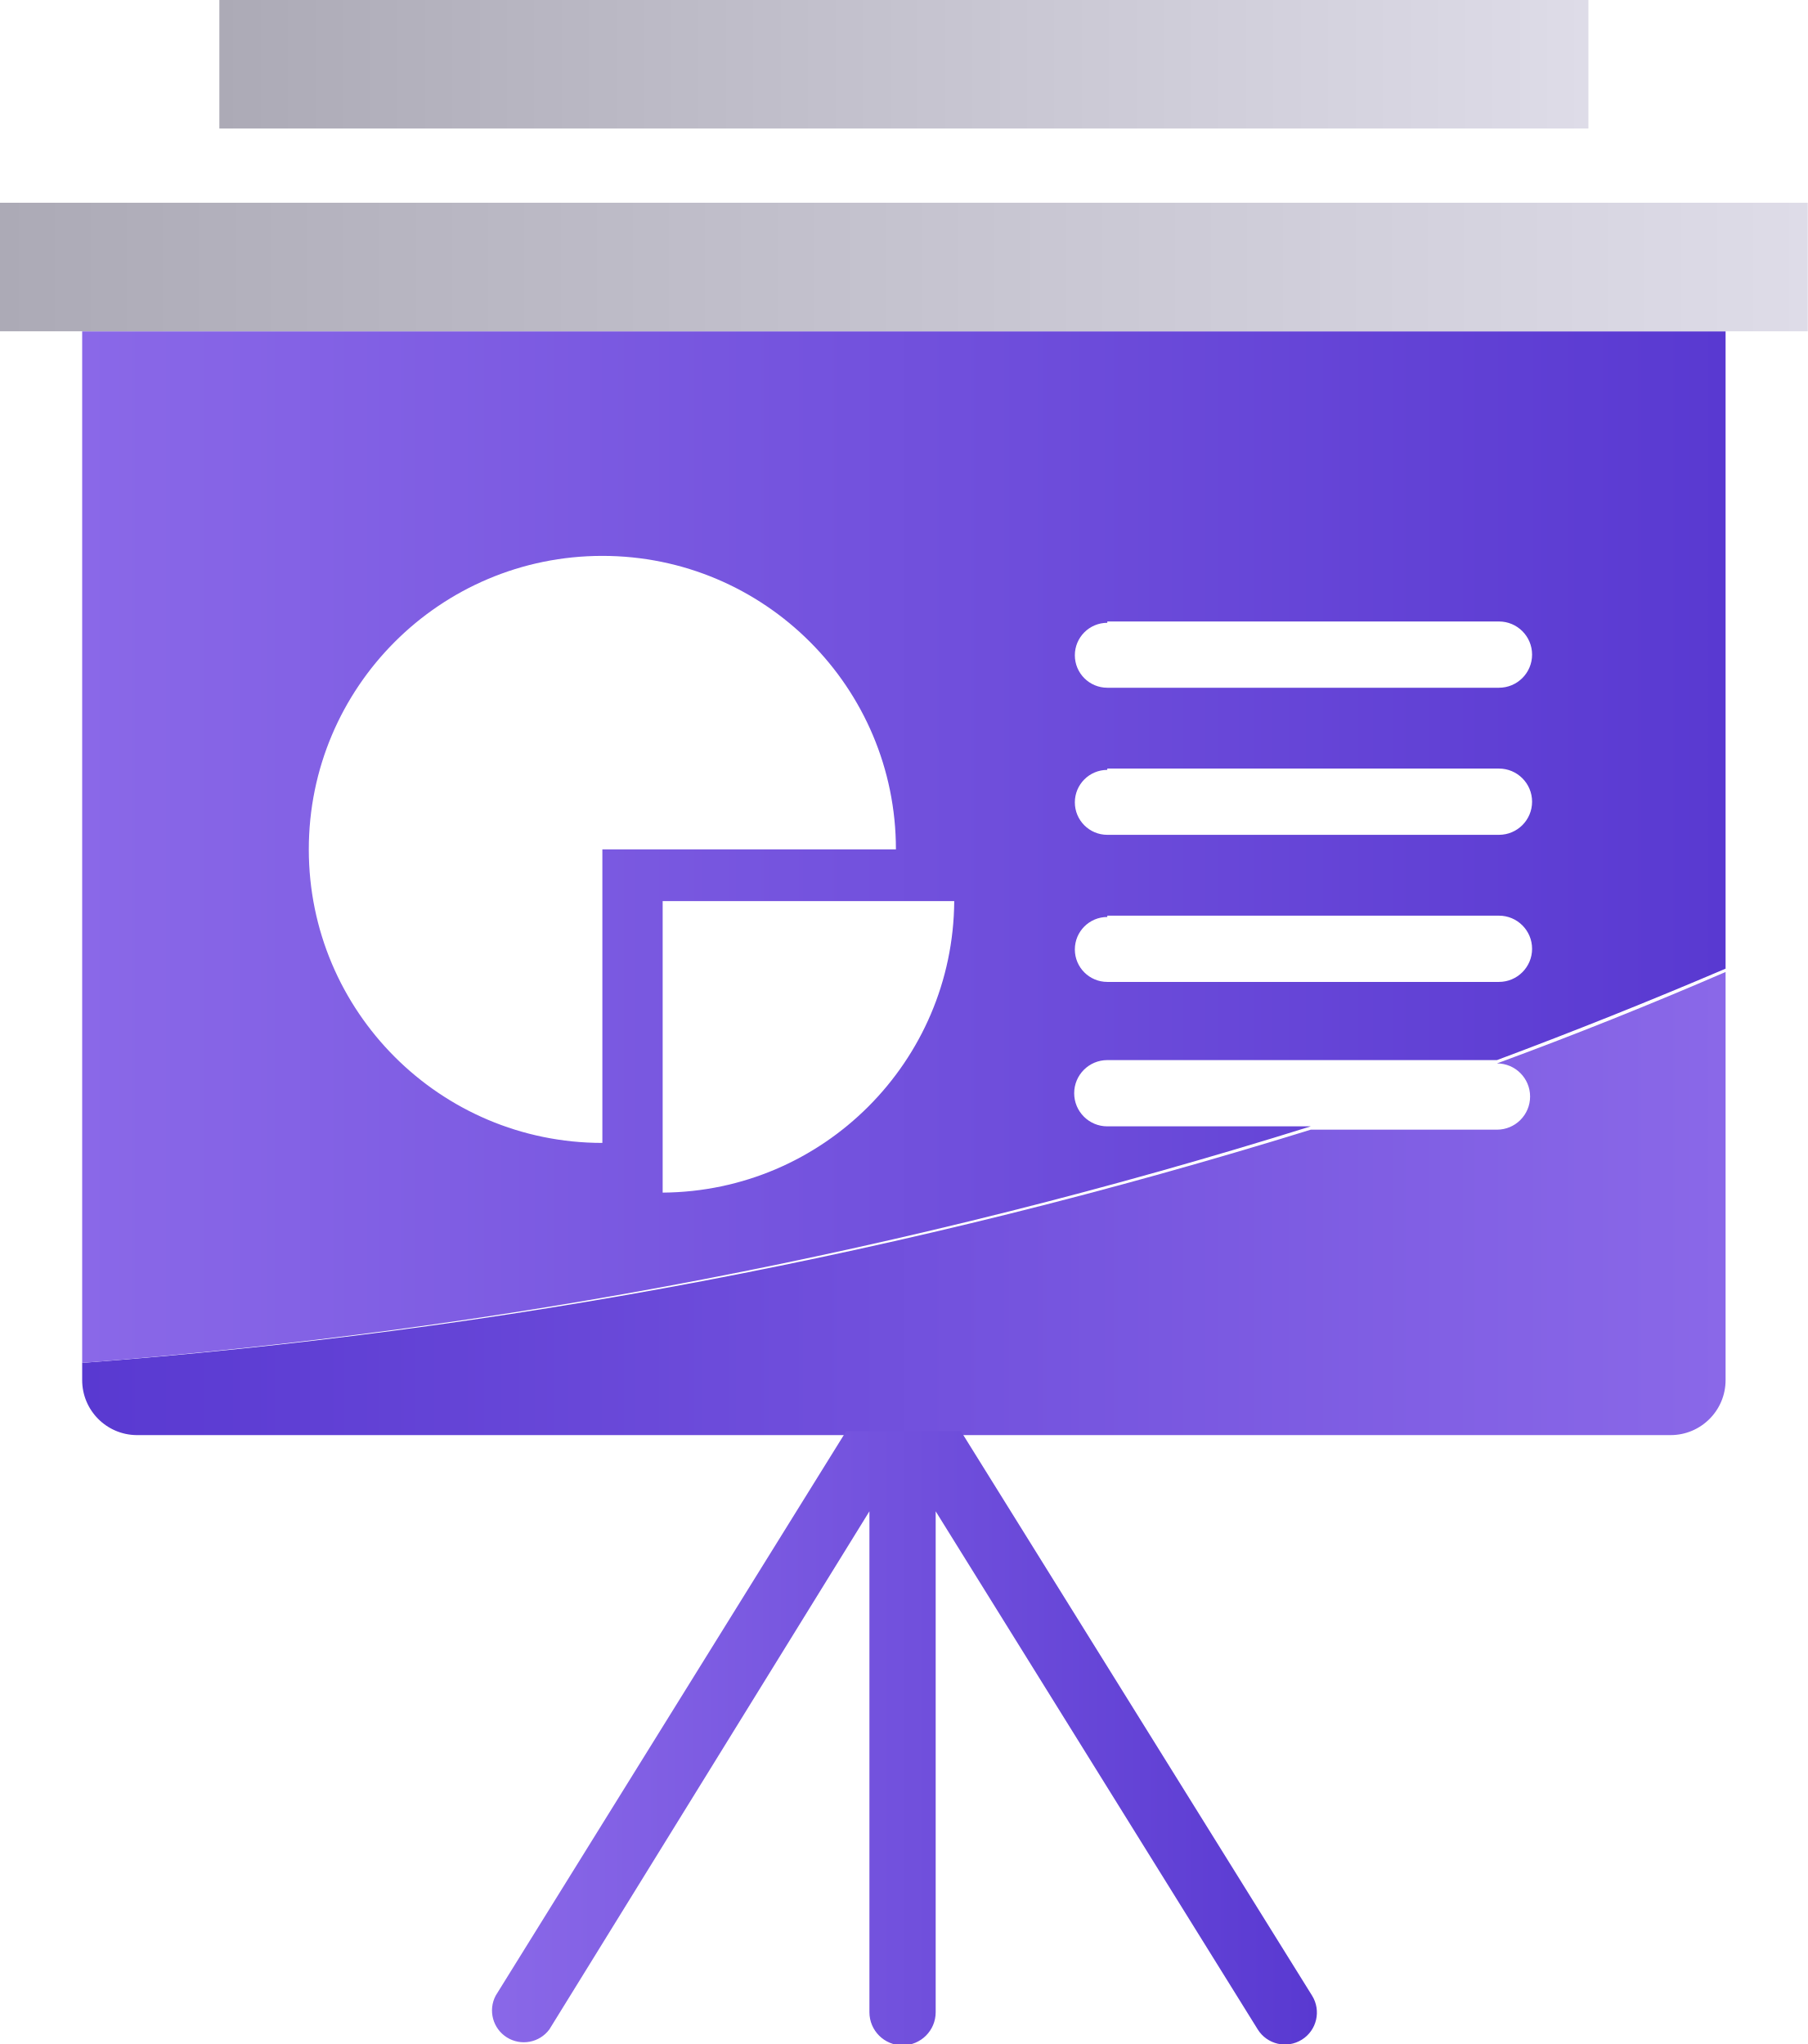
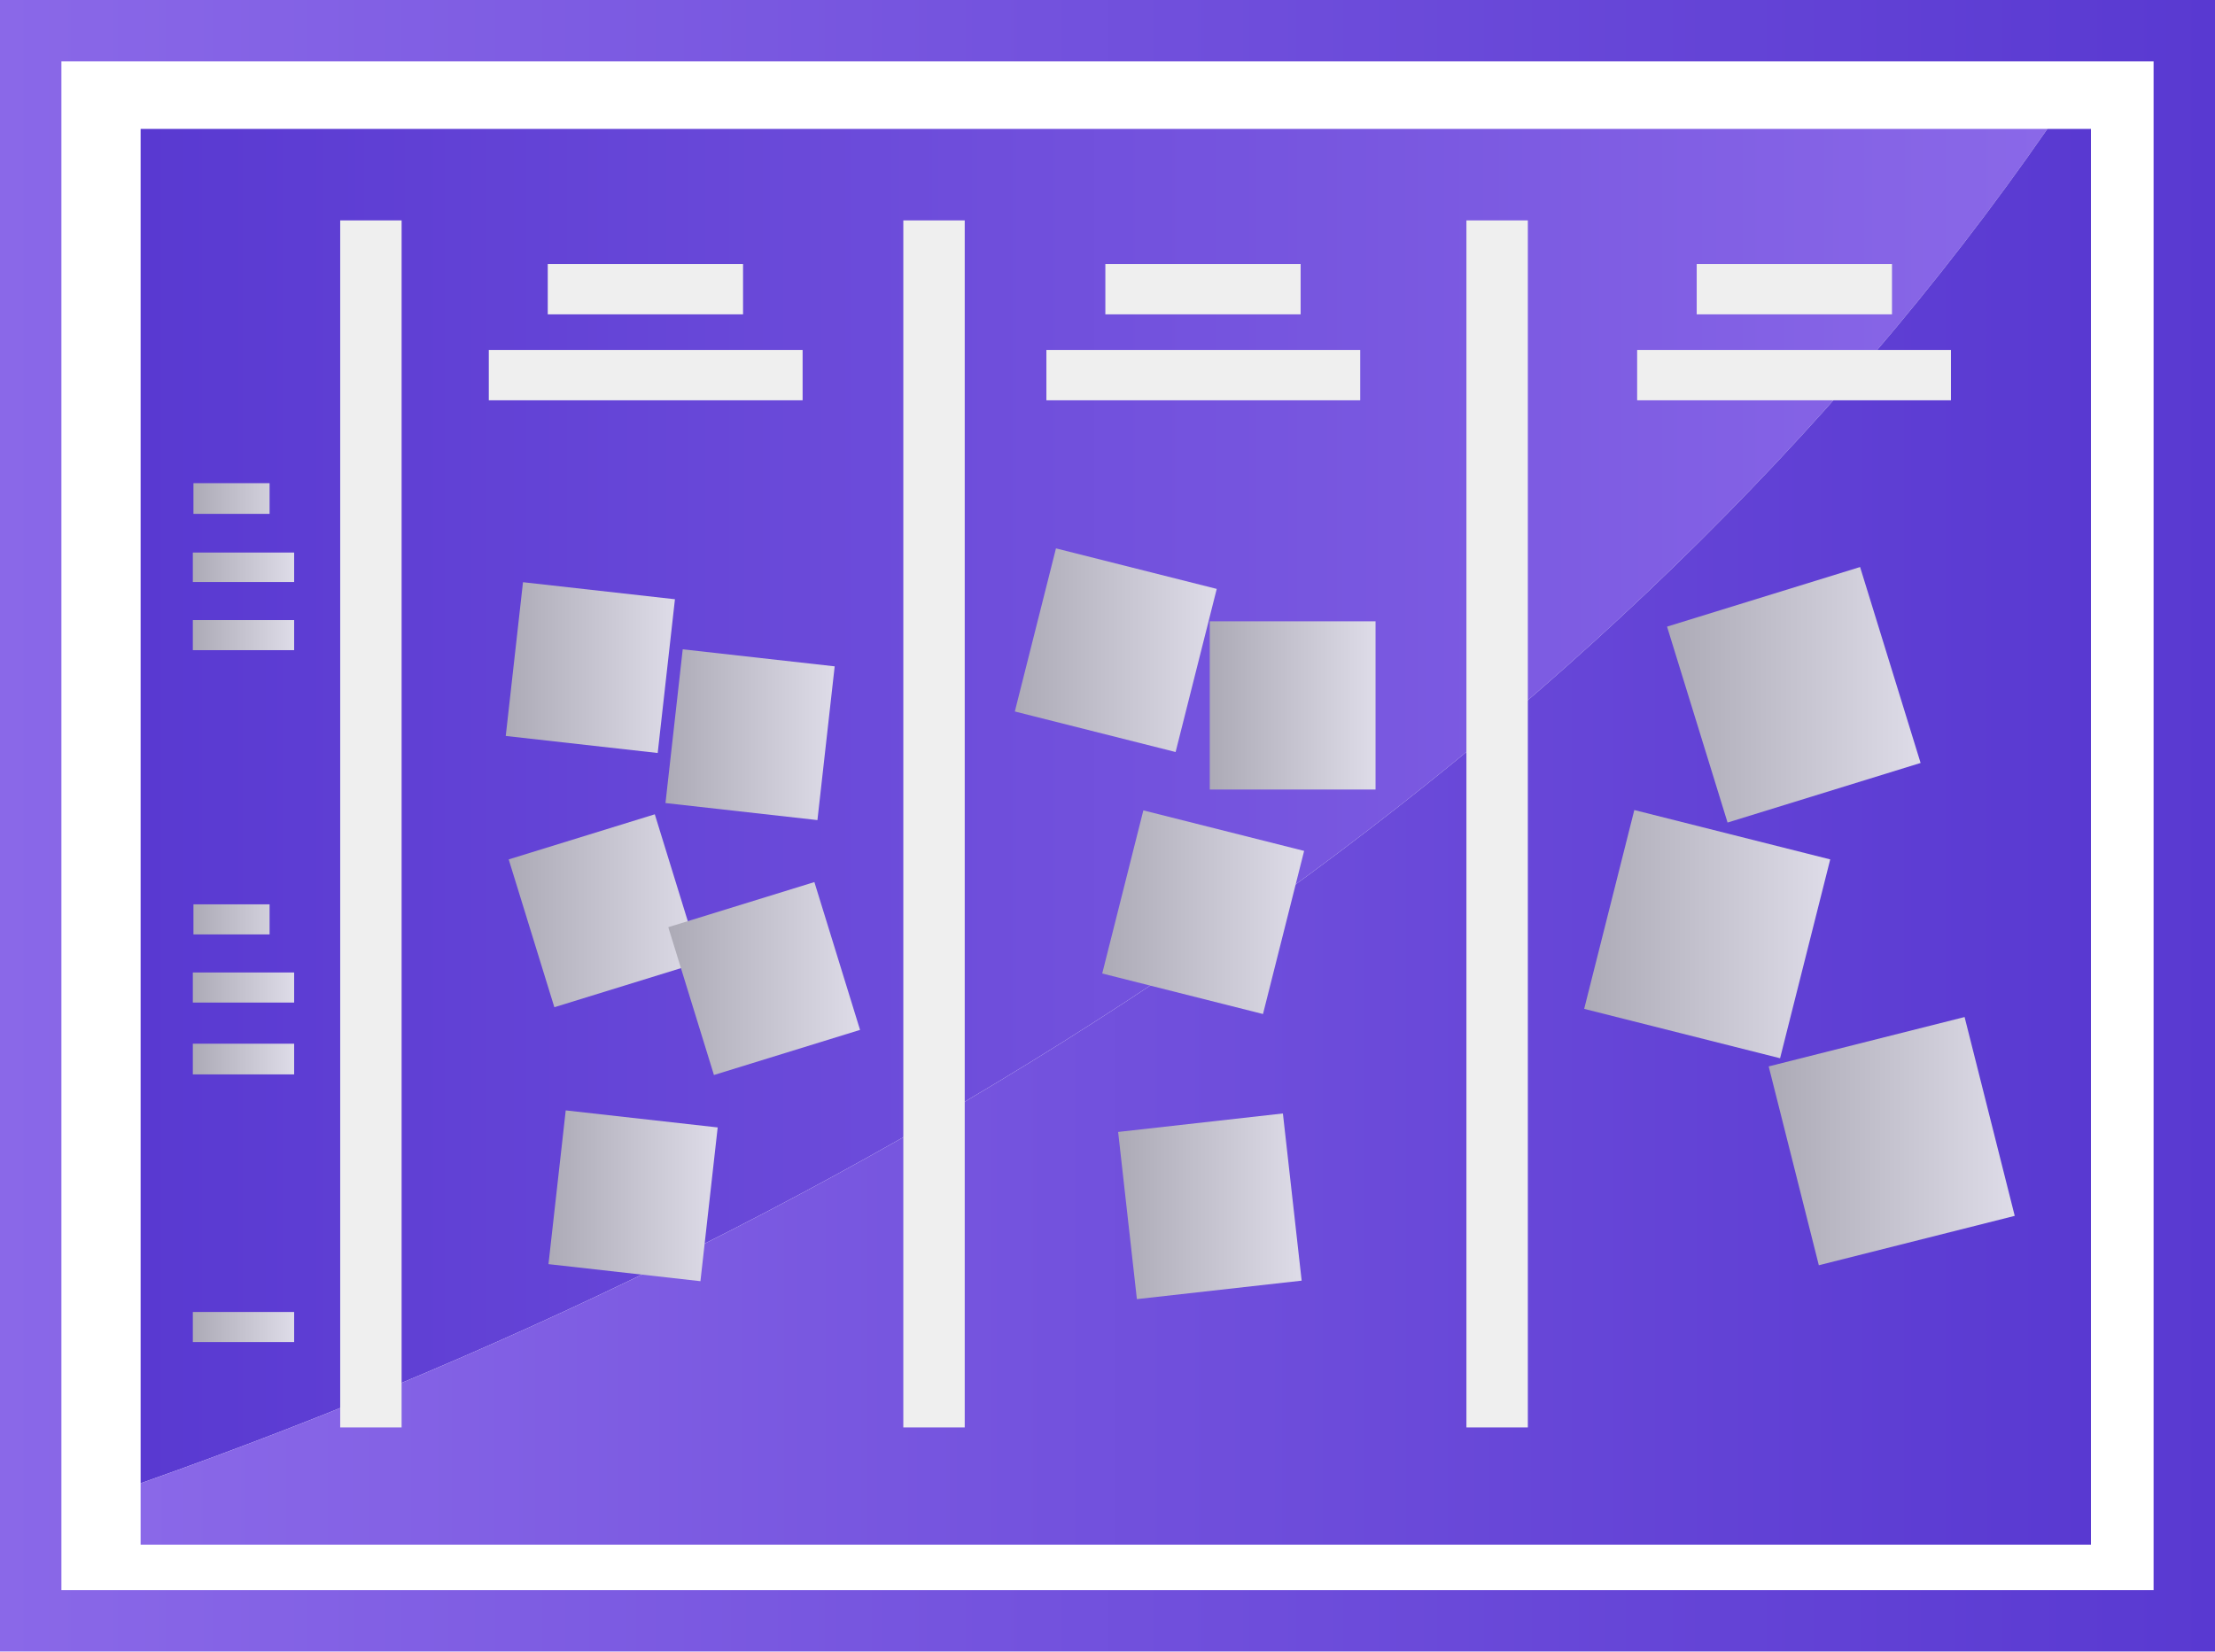
- <svg xmlns="http://www.w3.org/2000/svg" xmlns:xlink="http://www.w3.org/1999/xlink" viewBox="0 0 27.28 30.85">
+ <svg xmlns="http://www.w3.org/2000/svg" xmlns:xlink="http://www.w3.org/1999/xlink" viewBox="0 0 36.07 26.9">
  <defs>
-     <style>.cls-1,.cls-2,.cls-5{fill-rule:evenodd;}.cls-1{fill:url(#linear-gradient);}.cls-2{fill:url(#linear-gradient-2);}.cls-3{fill:url(#linear-gradient-3);}.cls-4{fill:url(#linear-gradient-4);}.cls-5{fill:url(#linear-gradient-5);}</style>
-     <linearGradient id="linear-gradient" x1="1.24" y1="18.16" x2="26.04" y2="18.16" gradientUnits="userSpaceOnUse">
+     <style>.cls-1{fill:url(#linear-gradient);}.cls-2{fill:url(#linear-gradient-2);}.cls-3{fill:url(#linear-gradient-3);}.cls-4{fill:url(#linear-gradient-4);}.cls-5{fill:url(#linear-gradient-5);}.cls-6{fill:url(#linear-gradient-6);}.cls-7{fill:url(#linear-gradient-7);}.cls-8{fill:url(#linear-gradient-8);}.cls-9{fill:url(#linear-gradient-9);}.cls-10{fill:url(#linear-gradient-10);}.cls-11{fill:url(#linear-gradient-11);}.cls-12{fill:url(#linear-gradient-12);}.cls-13{fill:url(#linear-gradient-13);}.cls-14{fill:url(#linear-gradient-14);}.cls-15{fill:#efefef;}.cls-16{fill:url(#linear-gradient-15);}.cls-17{fill:url(#linear-gradient-16);}</style>
+     <linearGradient id="linear-gradient" x1="2.29" y1="13.13" x2="33.34" y2="13.13" gradientUnits="userSpaceOnUse">
      <stop offset="0" stop-color="#5939d1" />
      <stop offset="1" stop-color="#8a68e8" />
    </linearGradient>
-     <linearGradient id="linear-gradient-2" x1="1.24" y1="12.76" x2="26.04" y2="12.76" gradientUnits="userSpaceOnUse">
+     <linearGradient id="linear-gradient-2" x1="2.29" y1="13.62" x2="34.05" y2="13.62" gradientUnits="userSpaceOnUse">
      <stop offset="0" stop-color="#8a68e8" />
      <stop offset="1" stop-color="#5939d1" />
    </linearGradient>
-     <linearGradient id="linear-gradient-3" y1="4.03" x2="27.28" y2="4.03" gradientUnits="userSpaceOnUse">
+     <linearGradient id="linear-gradient-3" x1="18.21" y1="19.65" x2="21.19" y2="19.65" gradientTransform="translate(37.08 41.37) rotate(-173.6)" gradientUnits="userSpaceOnUse">
      <stop offset="0" stop-color="#acaab6" />
      <stop offset="1" stop-color="#dedce8" />
    </linearGradient>
-     <linearGradient id="linear-gradient-4" x1="3.31" y1="0.97" x2="23.97" y2="0.97" xlink:href="#linear-gradient-3" />
-     <linearGradient id="linear-gradient-5" x1="7.4" y1="26.23" x2="19.88" y2="26.23" xlink:href="#linear-gradient-2" />
+     <linearGradient id="linear-gradient-4" x1="17.95" y1="14.85" x2="21.24" y2="14.85" gradientTransform="translate(-3.04 5.24) rotate(-14.15)" xlink:href="#linear-gradient-3" />
+     <linearGradient id="linear-gradient-5" x1="16.52" y1="10.59" x2="19.81" y2="10.59" gradientTransform="translate(-2.04 4.76) rotate(-14.15)" xlink:href="#linear-gradient-3" />
+     <linearGradient id="linear-gradient-6" x1="19.7" y1="11.48" x2="22.4" y2="11.48" gradientTransform="matrix(1, 0, 0, 1, 0, 0)" xlink:href="#linear-gradient-3" />
+     <linearGradient id="linear-gradient-7" x1="25.8" y1="15.22" x2="29.81" y2="15.22" gradientTransform="translate(-2.88 7.26) rotate(-14.15)" xlink:href="#linear-gradient-3" />
+     <linearGradient id="linear-gradient-8" x1="28.81" y1="18.59" x2="32.81" y2="18.59" gradientTransform="translate(56.14 44.15) rotate(-165.85)" xlink:href="#linear-gradient-3" />
+     <linearGradient id="linear-gradient-9" x1="27.15" y1="11.31" x2="31.28" y2="11.31" gradientTransform="translate(4.64 -8.12) rotate(17.16)" xlink:href="#linear-gradient-3" />
+     <linearGradient id="linear-gradient-10" x1="8.24" y1="10.87" x2="10.99" y2="10.87" gradientTransform="translate(-1.15 1.14) rotate(-6.4)" xlink:href="#linear-gradient-3" />
+     <linearGradient id="linear-gradient-11" x1="8.28" y1="14.84" x2="11.4" y2="14.84" gradientTransform="translate(4.82 -2.24) rotate(17.16)" xlink:href="#linear-gradient-3" />
+     <linearGradient id="linear-gradient-12" x1="10.84" y1="11.97" x2="13.59" y2="11.97" gradientTransform="translate(-1.26 1.44) rotate(-6.4)" xlink:href="#linear-gradient-3" />
+     <linearGradient id="linear-gradient-13" x1="10.89" y1="15.94" x2="14.01" y2="15.94" gradientTransform="translate(5.26 -2.96) rotate(17.16)" xlink:href="#linear-gradient-3" />
+     <linearGradient id="linear-gradient-14" x1="8.93" y1="19.49" x2="11.68" y2="19.49" gradientTransform="translate(-2.11 1.27) rotate(-6.4)" xlink:href="#linear-gradient-3" />
+     <linearGradient id="linear-gradient-15" x1="3.14" y1="14.84" x2="4.79" y2="14.84" gradientTransform="matrix(1, 0, 0, 1, 0, 0)" xlink:href="#linear-gradient-3" />
+     <linearGradient id="linear-gradient-16" x1="0" y1="13.45" x2="36.07" y2="13.45" xlink:href="#linear-gradient-2" />
  </defs>
  <g id="Layer_2" data-name="Layer 2">
    <g id="Layer_1-2" data-name="Layer 1">
-       <path class="cls-1" d="M22.59,16.05h0a.49.49,0,0,1,0,1H19.78A83.75,83.75,0,0,1,1.24,20.57v.26a.83.83,0,0,0,.82.83H25.21a.83.83,0,0,0,.83-.83V14.67Q24.33,15.41,22.59,16.05Z" />
-       <path class="cls-2" d="M16.71,17a.49.49,0,0,1,0-1h5.88q1.74-.65,3.45-1.38V5H1.24V20.57A83.75,83.75,0,0,0,19.78,17Zm0-7.62h5.91a.49.49,0,0,1,0,1H16.71A.49.49,0,0,1,16.71,9.4Zm0,2.22h5.91a.48.48,0,0,1,0,1H16.71A.48.48,0,0,1,16.71,11.62Zm0,2.22h5.91a.48.48,0,0,1,0,1H16.71A.48.48,0,0,1,16.71,13.84ZM9.09,17.25a4.43,4.43,0,1,1,4.43-4.43H9.09ZM10,18V13.6H14.4A4.43,4.43,0,0,1,10,18Z" />
-       <rect class="cls-3" y="3.06" width="27.28" height="1.94" />
-       <rect class="cls-4" x="3.31" width="20.66" height="1.94" />
-       <path class="cls-5" d="M19.8,30.12a.48.48,0,0,1-.82.51l-4.86-7.82v7.56a.48.48,0,0,1-1,0V22.81L8.29,30.63a.48.48,0,0,1-.81-.51l5.29-8.52H14.5Z" />
+       <path class="cls-1" d="M33.34,2.1H2.29V24.16C14.74,19.77,26.29,12.28,33.34,2.1Z" />
+       <path class="cls-2" d="M2.29,24.16v1H34.05V2.1h-.71C26.29,12.28,14.74,19.77,2.29,24.16Z" />
+       <rect class="cls-3" x="18.35" y="18.28" width="2.7" height="2.74" transform="translate(41.47 36.98) rotate(173.6)" />
+       <rect class="cls-4" x="18.24" y="13.49" width="2.7" height="2.74" transform="translate(4.23 -4.34) rotate(14.15)" />
+       <rect class="cls-5" x="16.82" y="9.22" width="2.7" height="2.74" transform="translate(3.14 -4.12) rotate(14.15)" />
+       <rect class="cls-6" x="19.7" y="10.12" width="2.7" height="2.74" />
+       <rect class="cls-7" x="26.16" y="13.55" width="3.29" height="3.34" transform="translate(4.56 -6.34) rotate(14.15)" />
+       <rect class="cls-8" x="29.17" y="16.92" width="3.29" height="3.34" transform="translate(65.23 29.08) rotate(165.85)" />
+       <rect class="cls-9" x="27.57" y="9.64" width="3.29" height="3.34" transform="translate(-2.04 9.13) rotate(-17.16)" />
+       <rect class="cls-10" x="8.37" y="9.61" width="2.49" height="2.52" transform="translate(1.27 -1) rotate(6.4)" />
+       <rect class="cls-11" x="8.6" y="13.58" width="2.49" height="2.52" transform="translate(-3.94 3.56) rotate(-17.16)" />
+       <rect class="cls-12" x="10.97" y="10.71" width="2.49" height="2.52" transform="translate(1.41 -1.29) rotate(6.4)" />
+       <rect class="cls-13" x="11.2" y="14.68" width="2.49" height="2.52" transform="translate(-4.15 4.38) rotate(-17.16)" />
+       <rect class="cls-14" x="9.06" y="18.22" width="2.49" height="2.52" transform="translate(2.24 -1.03) rotate(6.4)" />
+       <rect class="cls-15" x="8.92" y="4.3" width="3.18" height="0.82" />
+       <rect class="cls-15" x="7.96" y="5.7" width="5.11" height="0.82" />
+       <rect class="cls-15" x="18" y="4.3" width="3.18" height="0.82" />
+       <rect class="cls-15" x="17.04" y="5.7" width="5.11" height="0.82" />
+       <rect class="cls-15" x="27.63" y="4.3" width="3.18" height="0.82" />
+       <rect class="cls-15" x="26.66" y="5.7" width="5.11" height="0.82" />
+       <rect class="cls-15" x="14.71" y="3.59" width="1" height="19.66" />
+       <rect class="cls-15" x="5.54" y="3.59" width="1" height="19.66" />
+       <rect class="cls-15" x="23.88" y="3.59" width="1" height="19.66" />
+       <path class="cls-16" d="M4.79,9.48H3.14V9H4.79Zm-.4-1.61H3.15v.5H4.39Zm.4,2.23H3.14v.49H4.79Zm0,5.74H3.14v.49H4.79Zm-.4-1.11H3.15v.49H4.39ZM4.79,17H3.14v.5H4.79Zm0,4.37H3.14v.49H4.79Z" />
+       <path class="cls-17" d="M36.07,26.9H0V0H36.07ZM1,25.9H35.07V1H1Z" />
    </g>
  </g>
</svg>
